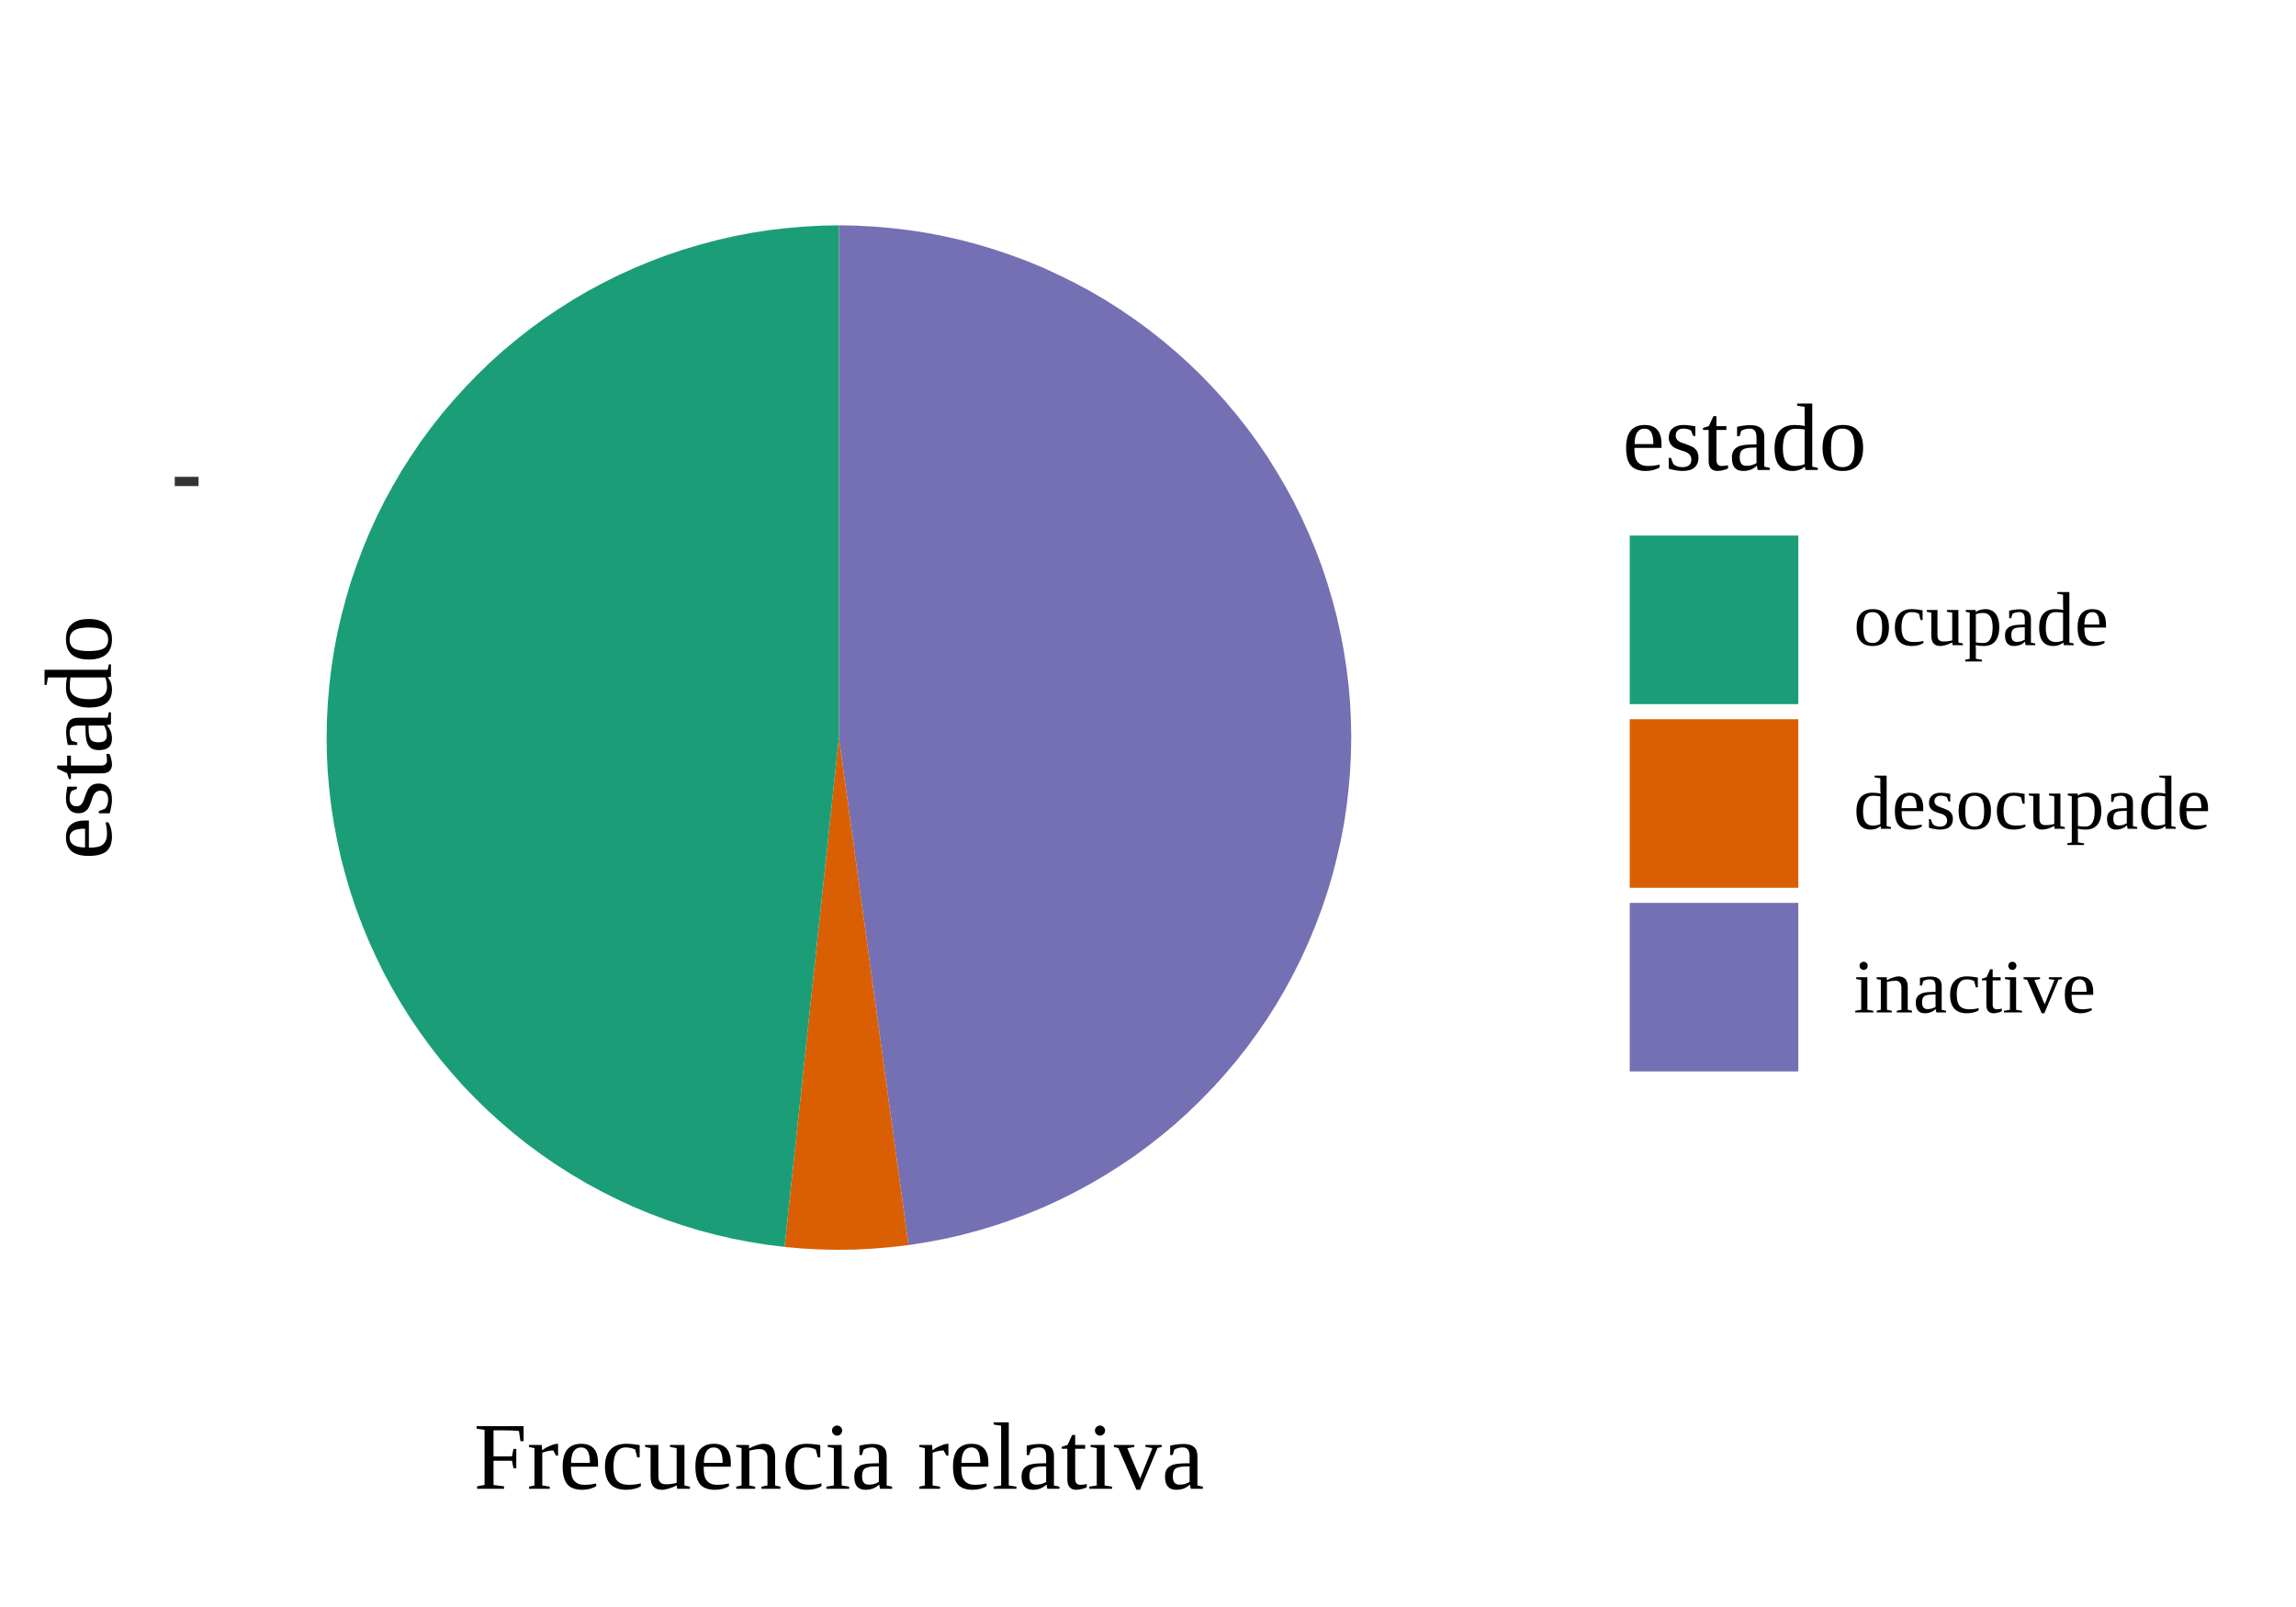
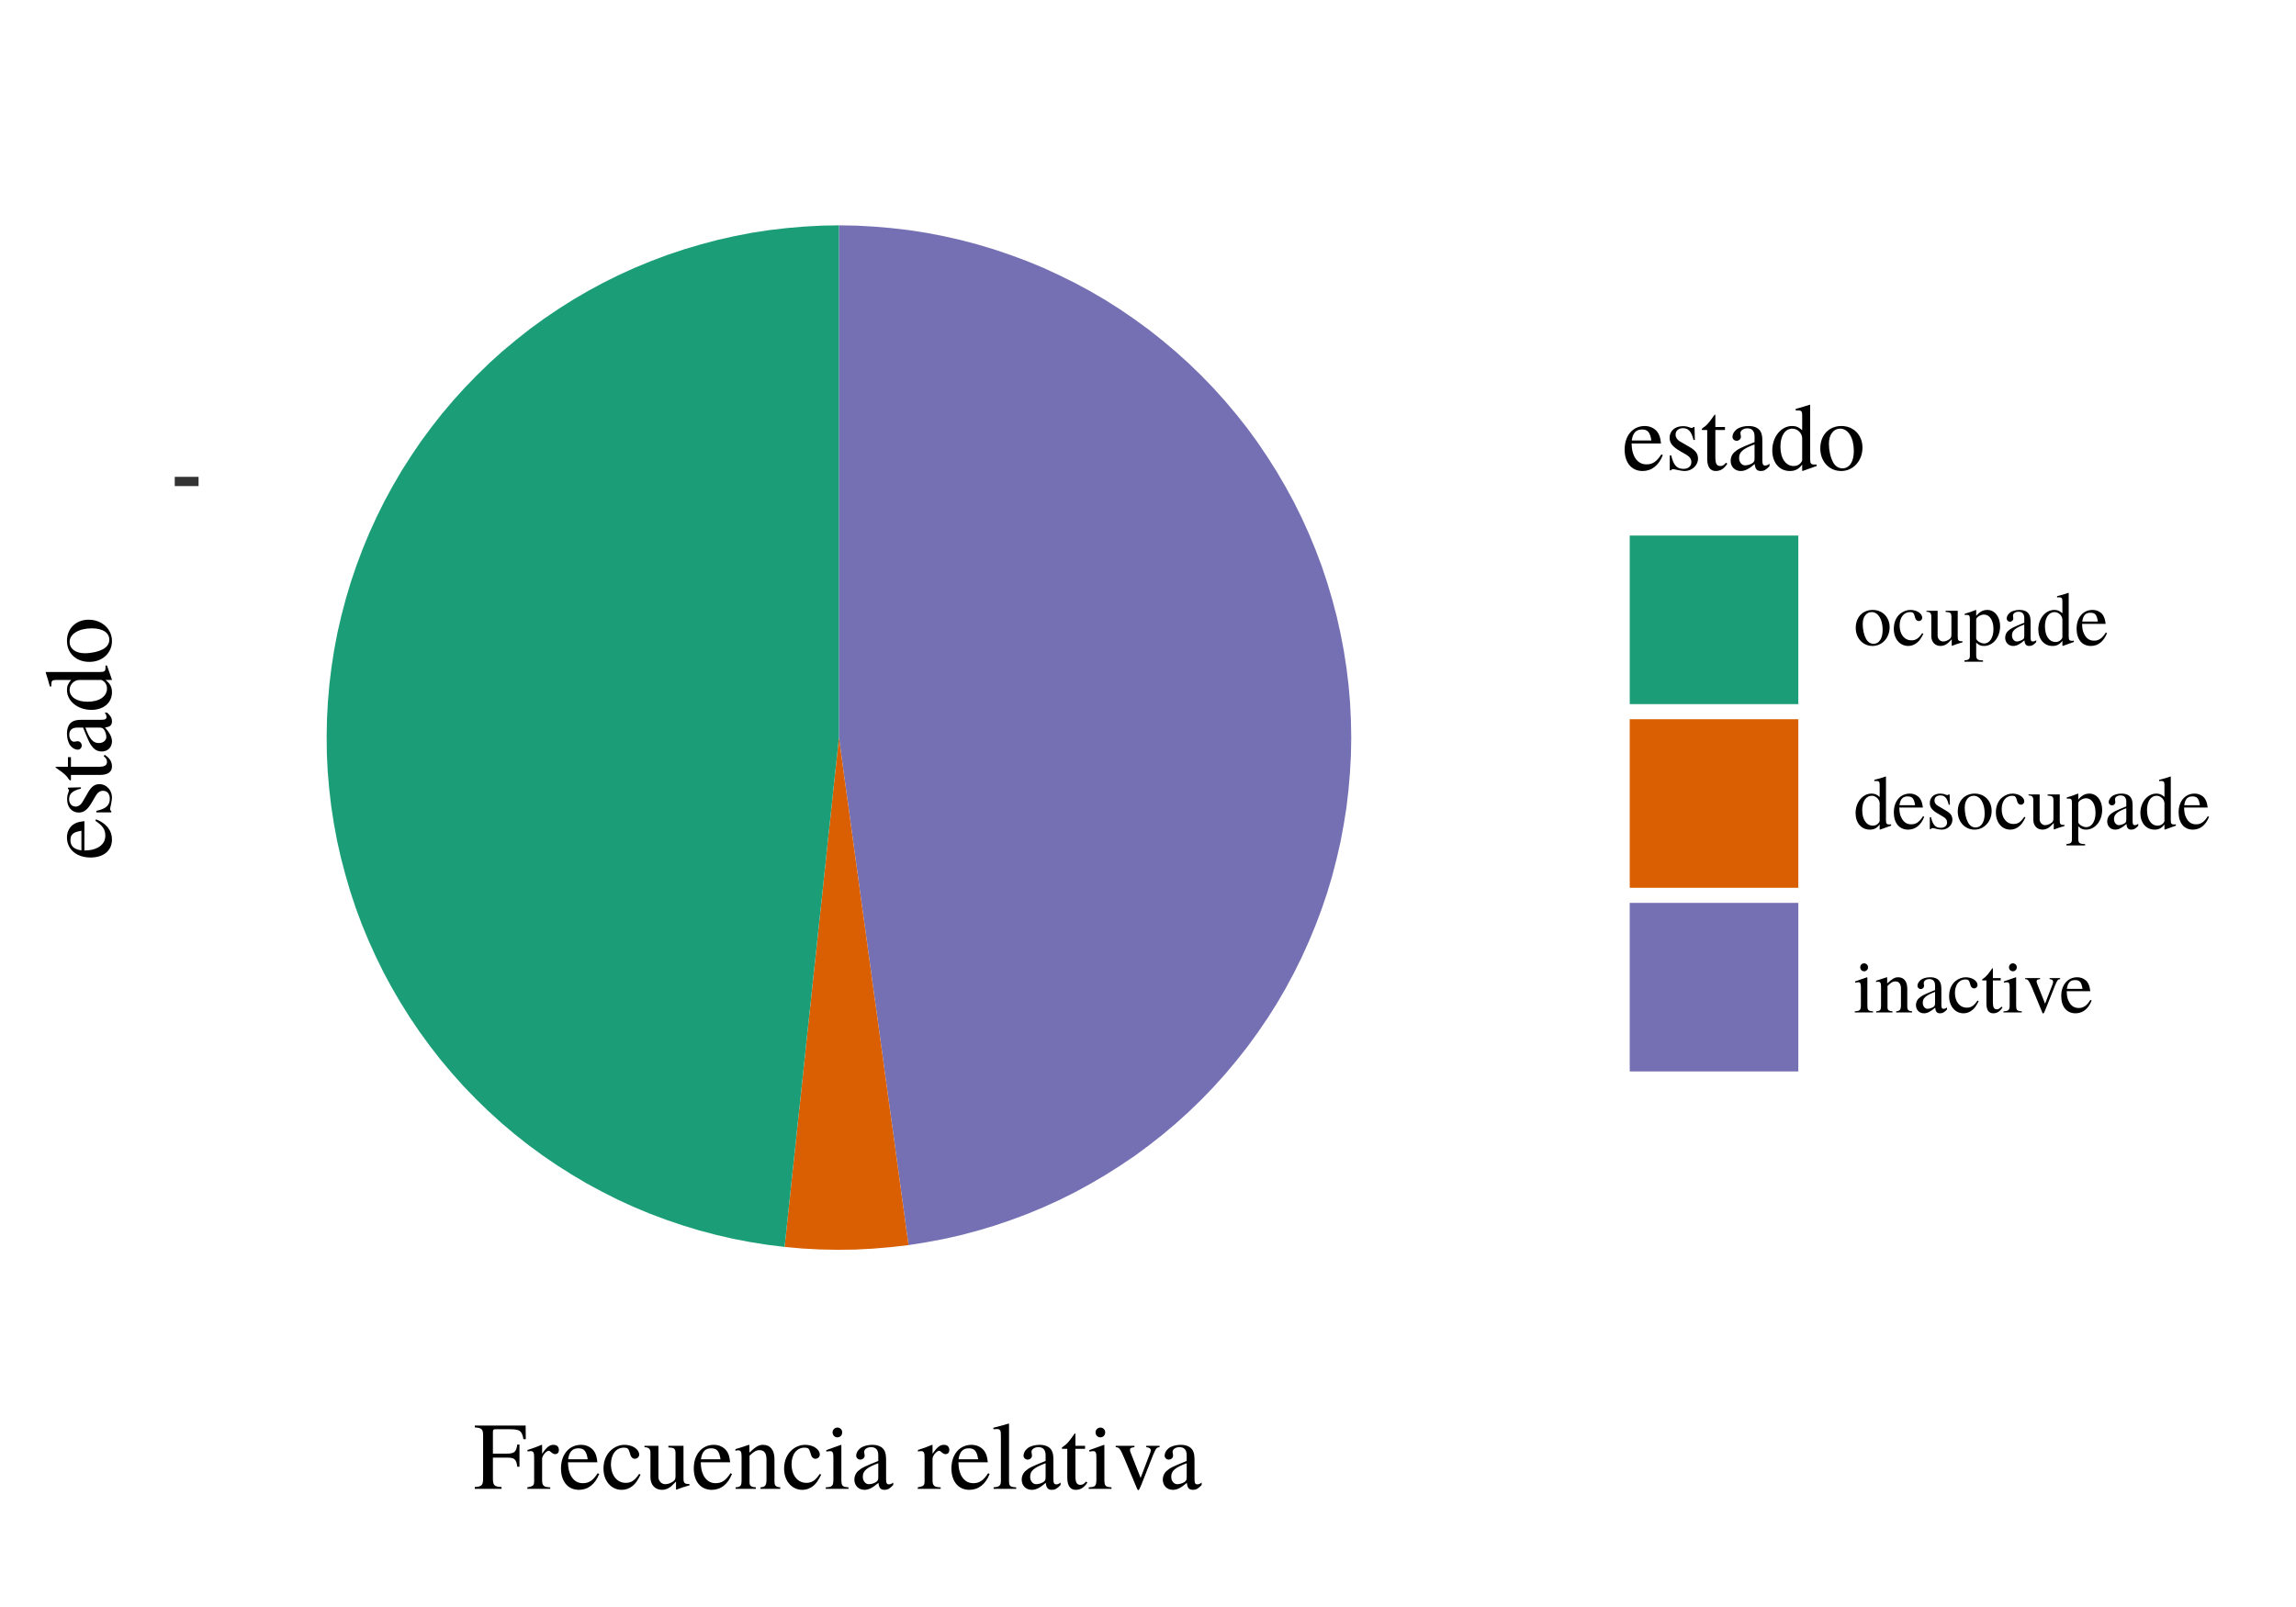
<svg xmlns="http://www.w3.org/2000/svg" viewBox="0 0 216.00 151.20">
  <defs>
    <style type="text/css">
    line, polyline, polygon, path, rect, circle {
      fill: none;
      stroke: #000000;
      stroke-linecap: round;
      stroke-linejoin: round;
      stroke-miterlimit: 10.00;
    }
  </style>
  </defs>
  <rect width="100%" height="100%" style="stroke: none; fill: #FFFFFF;" />
  <defs>
    <clipPath id="cpMC4wMHwyMTYuMDB8MTQ2LjUzfDQuNjc=">
      <rect x="0.00" y="4.67" width="216.00" height="141.86" />
    </clipPath>
  </defs>
  <defs>
    <clipPath id="cpMC4wMHwyMTYuMDB8MTUxLjIwfDAuMDA=">
      <rect x="0.00" y="0.00" width="216.00" height="151.20" />
    </clipPath>
  </defs>
  <defs>
    <clipPath id="cpMTguNjh8MTM5LjE3fDEyOS42NHw5LjE2">
      <rect x="18.68" y="9.16" width="120.49" height="120.49" />
    </clipPath>
  </defs>
-   <polygon points="78.92,69.40 79.15,71.04 79.37,72.69 79.60,74.34 79.83,75.98 80.05,77.63 80.28,79.28 80.50,80.92 80.73,82.57 80.96,84.22 81.18,85.86 81.41,87.51 81.63,89.16 81.86,90.80 82.08,92.45 82.31,94.09 82.54,95.74 82.76,97.39 82.99,99.03 83.21,100.68 83.44,102.33 83.66,103.97 83.89,105.62 84.12,107.27 84.34,108.91 84.57,110.56 84.79,112.21 85.02,113.85 85.24,115.50 85.47,117.15 87.10,116.89 88.71,116.59 90.32,116.23 91.91,115.81 93.49,115.34 95.05,114.81 96.59,114.24 98.11,113.61 99.61,112.93 101.08,112.19 102.53,111.41 103.95,110.58 105.34,109.70 106.71,108.78 108.03,107.81 109.33,106.79 110.59,105.73 111.81,104.63 112.99,103.48 114.14,102.30 115.24,101.08 116.30,99.82 117.32,98.53 118.29,97.20 119.22,95.84 120.10,94.45 120.93,93.03 121.71,91.58 122.44,90.11 123.12,88.61 123.75,87.09 124.33,85.55 124.86,83.99 125.33,82.41 125.74,80.82 126.11,79.21 126.42,77.60 126.67,75.97 126.86,74.33 127.00,72.70 127.09,71.05 127.12,69.41 127.09,67.76 127.01,66.12 126.87,64.48 126.67,62.84 126.42,61.22 126.11,59.60 125.75,57.99 125.33,56.40 124.86,54.82 124.34,53.26 123.76,51.72 123.13,50.20 122.45,48.70 121.72,47.23 120.93,45.78 120.10,44.36 119.23,42.97 118.30,41.61 117.33,40.28 116.31,38.99 115.25,37.73 114.15,36.51 113.00,35.32 111.82,34.18 110.60,33.08 109.34,32.02 108.05,31.00 106.72,30.03 105.36,29.10 103.97,28.22 102.55,27.39 101.10,26.61 99.62,25.88 98.13,25.19 96.61,24.56 95.06,23.99 93.50,23.46 91.93,22.99 90.34,22.57 88.73,22.21 87.11,21.90 85.49,21.65 83.85,21.46 82.21,21.32 80.57,21.23 78.92,21.20 78.92,22.87 78.92,24.53 78.92,26.19 78.92,27.85 78.92,29.51 78.92,31.18 78.92,32.84 78.92,34.50 78.92,36.16 78.92,37.82 78.92,39.48 78.92,41.15 78.92,42.81 78.92,44.47 78.92,46.13 78.92,47.79 78.92,49.46 78.92,51.12 78.92,52.78 78.92,54.44 78.92,56.10 78.92,57.76 78.92,59.43 78.92,61.09 78.92,62.75 78.92,64.41 78.92,66.07 78.92,67.74 78.92,69.40 78.92,69.40 " style="stroke-width: 1.07; stroke: none; fill: #7570B3;" clip-path="url(#cpMTguNjh8MTM5LjE3fDEyOS42NHw5LjE2)" />
-   <polygon points="78.92,69.40 78.75,71.05 78.57,72.70 78.39,74.36 78.22,76.01 78.04,77.66 77.87,79.31 77.69,80.97 77.51,82.62 77.34,84.27 77.16,85.92 76.98,87.58 76.81,89.23 76.63,90.88 76.45,92.53 76.28,94.19 76.10,95.84 75.93,97.49 75.75,99.14 75.57,100.80 75.40,102.45 75.22,104.10 75.04,105.75 74.87,107.41 74.69,109.06 74.51,110.71 74.34,112.36 74.16,114.01 73.99,115.67 73.81,117.32 75.47,117.47 77.14,117.56 78.81,117.59 80.48,117.57 82.15,117.48 83.81,117.34 85.47,117.15 85.24,115.50 85.02,113.85 84.79,112.21 84.57,110.56 84.34,108.91 84.12,107.27 83.89,105.62 83.66,103.97 83.44,102.33 83.21,100.68 82.99,99.03 82.76,97.39 82.54,95.74 82.31,94.09 82.08,92.45 81.86,90.80 81.63,89.16 81.41,87.51 81.18,85.86 80.96,84.22 80.73,82.57 80.50,80.92 80.28,79.28 80.05,77.63 79.83,75.98 79.60,74.34 79.37,72.69 79.15,71.04 78.92,69.40 78.92,69.40 " style="stroke-width: 1.07; stroke: none; fill: #D95F02;" clip-path="url(#cpMTguNjh8MTM5LjE3fDEyOS42NHw5LjE2)" />
-   <polygon points="78.92,69.40 78.92,67.74 78.92,66.07 78.92,64.41 78.92,62.75 78.92,61.09 78.92,59.43 78.92,57.76 78.92,56.10 78.92,54.44 78.92,52.78 78.92,51.12 78.92,49.46 78.92,47.79 78.92,46.13 78.92,44.47 78.92,42.81 78.92,41.15 78.92,39.48 78.92,37.82 78.92,36.16 78.92,34.50 78.92,32.84 78.92,31.18 78.92,29.51 78.92,27.85 78.92,26.19 78.92,24.53 78.92,22.87 78.92,21.20 77.28,21.23 75.64,21.32 74.00,21.46 72.37,21.65 70.74,21.90 69.13,22.21 67.53,22.57 65.94,22.99 64.36,23.46 62.80,23.98 61.26,24.56 59.75,25.18 58.25,25.86 56.78,26.59 55.33,27.37 53.91,28.20 52.52,29.08 51.16,30.00 49.83,30.97 48.54,31.99 47.28,33.04 46.06,34.14 44.88,35.29 43.74,36.47 42.63,37.69 41.57,38.94 40.56,40.23 39.58,41.56 38.66,42.92 37.78,44.30 36.95,45.72 36.16,47.17 35.43,48.64 34.75,50.13 34.12,51.65 33.54,53.19 33.01,54.74 32.54,56.32 32.12,57.91 31.75,59.51 31.44,61.12 31.19,62.75 30.99,64.38 30.85,66.02 30.76,67.66 30.73,69.30 30.75,70.94 30.83,72.59 30.97,74.22 31.16,75.86 31.41,77.48 31.72,79.10 32.07,80.70 32.49,82.29 32.95,83.87 33.47,85.43 34.05,86.97 34.67,88.49 35.35,89.98 36.07,91.46 36.85,92.91 37.68,94.33 38.55,95.72 39.47,97.08 40.44,98.41 41.45,99.71 42.51,100.97 43.60,102.19 44.74,103.37 45.92,104.52 47.14,105.62 48.39,106.69 49.68,107.71 51.00,108.68 52.36,109.61 53.75,110.49 55.16,111.33 56.61,112.11 58.08,112.85 59.57,113.54 61.09,114.17 62.62,114.75 64.18,115.28 65.75,115.76 67.34,116.18 68.94,116.55 70.56,116.86 72.18,117.12 73.81,117.32 73.99,115.67 74.16,114.01 74.34,112.36 74.51,110.71 74.69,109.06 74.87,107.41 75.04,105.75 75.22,104.10 75.40,102.45 75.57,100.80 75.75,99.14 75.93,97.49 76.10,95.84 76.28,94.19 76.45,92.53 76.63,90.88 76.81,89.23 76.98,87.58 77.16,85.92 77.34,84.27 77.51,82.62 77.69,80.97 77.87,79.31 78.04,77.66 78.22,76.01 78.39,74.36 78.57,72.70 78.75,71.05 78.92,69.40 78.92,69.40 " style="stroke-width: 1.07; stroke: none; fill: #1B9E77;" clip-path="url(#cpMTguNjh8MTM5LjE3fDEyOS42NHw5LjE2)" />
+   <polygon points="78.92,69.40 79.15,71.04 79.37,72.69 79.60,74.34 79.83,75.98 80.05,77.63 80.28,79.28 80.50,80.92 80.73,82.57 80.95,84.22 81.18,85.86 81.41,87.51 81.63,89.16 81.86,90.80 82.08,92.45 82.31,94.10 82.54,95.74 82.76,97.39 82.99,99.03 83.21,100.68 83.44,102.33 83.66,103.97 83.89,105.62 84.12,107.27 84.34,108.91 84.57,110.56 84.79,112.21 85.02,113.85 85.24,115.50 85.47,117.15 87.10,116.89 88.71,116.59 90.32,116.23 91.91,115.81 93.49,115.34 95.05,114.81 96.59,114.24 98.11,113.61 99.61,112.93 101.08,112.20 102.53,111.41 103.95,110.58 105.34,109.70 106.71,108.78 108.03,107.81 109.33,106.79 110.59,105.73 111.81,104.63 112.99,103.49 114.14,102.30 115.24,101.08 116.30,99.82 117.32,98.53 118.29,97.20 119.22,95.84 120.10,94.45 120.93,93.03 121.71,91.58 122.44,90.11 123.12,88.61 123.75,87.09 124.33,85.55 124.86,83.99 125.33,82.41 125.74,80.82 126.11,79.21 126.41,77.60 126.67,75.97 126.86,74.34 127.00,72.70 127.09,71.05 127.12,69.41 127.09,67.76 127.01,66.12 126.87,64.48 126.67,62.84 126.42,61.22 126.11,59.60 125.75,57.99 125.33,56.40 124.86,54.82 124.34,53.26 123.76,51.72 123.13,50.20 122.45,48.70 121.72,47.23 120.93,45.78 120.10,44.36 119.22,42.97 118.30,41.61 117.33,40.28 116.31,38.99 115.25,37.73 114.15,36.51 113.00,35.32 111.82,34.18 110.60,33.08 109.34,32.02 108.05,31.00 106.72,30.03 105.36,29.10 103.97,28.22 102.55,27.39 101.10,26.61 99.62,25.88 98.13,25.19 96.60,24.56 95.06,23.99 93.50,23.46 91.93,22.99 90.33,22.57 88.73,22.21 87.11,21.90 85.49,21.65 83.85,21.46 82.21,21.32 80.57,21.23 78.92,21.20 78.92,22.87 78.92,24.53 78.92,26.19 78.92,27.85 78.92,29.51 78.92,31.18 78.92,32.84 78.92,34.50 78.92,36.16 78.92,37.82 78.92,39.48 78.92,41.15 78.92,42.81 78.92,44.47 78.92,46.13 78.92,47.79 78.92,49.46 78.92,51.12 78.92,52.78 78.92,54.44 78.92,56.10 78.92,57.77 78.92,59.43 78.92,61.09 78.92,62.75 78.92,64.41 78.92,66.07 78.92,67.74 78.92,69.40 78.92,69.40 " style="stroke-width: 1.07; stroke: none; fill: #7570B3;" clip-path="url(#cpMTguNjh8MTM5LjE3fDEyOS42NHw5LjE2)" />
+   <polygon points="78.92,69.40 78.75,71.05 78.57,72.70 78.39,74.36 78.22,76.01 78.04,77.66 77.86,79.31 77.69,80.97 77.51,82.62 77.34,84.27 77.16,85.92 76.98,87.58 76.81,89.23 76.63,90.88 76.45,92.53 76.28,94.19 76.10,95.84 75.92,97.49 75.75,99.14 75.57,100.80 75.40,102.45 75.22,104.10 75.04,105.75 74.87,107.41 74.69,109.06 74.51,110.71 74.34,112.36 74.16,114.02 73.99,115.67 73.81,117.32 75.47,117.47 77.14,117.56 78.81,117.59 80.48,117.57 82.15,117.48 83.81,117.34 85.47,117.15 85.24,115.50 85.02,113.85 84.79,112.21 84.57,110.56 84.34,108.91 84.12,107.27 83.89,105.62 83.66,103.97 83.44,102.33 83.21,100.68 82.99,99.03 82.76,97.39 82.54,95.74 82.31,94.10 82.08,92.45 81.86,90.80 81.63,89.16 81.41,87.51 81.18,85.86 80.95,84.22 80.73,82.57 80.50,80.92 80.28,79.28 80.05,77.63 79.83,75.98 79.60,74.34 79.37,72.69 79.15,71.04 78.92,69.40 78.92,69.40 " style="stroke-width: 1.07; stroke: none; fill: #D95F02;" clip-path="url(#cpMTguNjh8MTM5LjE3fDEyOS42NHw5LjE2)" />
+   <polygon points="78.92,69.40 78.92,67.74 78.92,66.07 78.92,64.41 78.92,62.75 78.92,61.09 78.92,59.43 78.92,57.77 78.92,56.10 78.92,54.44 78.92,52.78 78.92,51.12 78.92,49.46 78.92,47.79 78.92,46.13 78.92,44.47 78.92,42.81 78.92,41.15 78.92,39.48 78.92,37.82 78.92,36.16 78.92,34.50 78.92,32.84 78.92,31.18 78.92,29.51 78.92,27.85 78.92,26.19 78.92,24.53 78.92,22.87 78.92,21.20 77.28,21.23 75.64,21.32 74.00,21.46 72.37,21.65 70.74,21.90 69.13,22.21 67.53,22.57 65.94,22.99 64.36,23.46 62.80,23.98 61.26,24.56 59.75,25.18 58.25,25.86 56.78,26.59 55.33,27.37 53.91,28.20 52.52,29.08 51.16,30.00 49.83,30.97 48.54,31.99 47.28,33.04 46.06,34.14 44.88,35.29 43.73,36.47 42.63,37.69 41.57,38.94 40.56,40.23 39.58,41.56 38.66,42.92 37.78,44.30 36.95,45.72 36.16,47.17 35.43,48.64 34.75,50.13 34.12,51.65 33.54,53.19 33.01,54.75 32.54,56.32 32.12,57.91 31.75,59.51 31.44,61.13 31.19,62.75 30.99,64.38 30.85,66.02 30.76,67.66 30.73,69.30 30.75,70.95 30.83,72.59 30.97,74.22 31.16,75.86 31.41,77.48 31.71,79.10 32.07,80.70 32.49,82.29 32.95,83.87 33.47,85.43 34.04,86.97 34.67,88.49 35.35,89.99 36.07,91.46 36.85,92.91 37.68,94.33 38.55,95.72 39.47,97.08 40.44,98.41 41.45,99.71 42.51,100.97 43.60,102.19 44.74,103.37 45.92,104.52 47.14,105.63 48.39,106.69 49.68,107.71 51.00,108.68 52.36,109.61 53.75,110.49 55.16,111.33 56.61,112.11 58.07,112.85 59.57,113.54 61.08,114.17 62.62,114.75 64.18,115.28 65.75,115.76 67.34,116.18 68.94,116.55 70.55,116.86 72.18,117.12 73.81,117.32 73.99,115.67 74.16,114.02 74.34,112.36 74.51,110.71 74.69,109.06 74.87,107.41 75.04,105.75 75.22,104.10 75.40,102.45 75.57,100.80 75.75,99.14 75.92,97.49 76.10,95.84 76.28,94.19 76.45,92.53 76.63,90.88 76.81,89.23 76.98,87.58 77.16,85.92 77.34,84.27 77.51,82.62 77.69,80.97 77.86,79.31 78.04,77.66 78.22,76.01 78.39,74.36 78.57,72.70 78.75,71.05 78.92,69.40 78.92,69.40 " style="stroke-width: 1.07; stroke: none; fill: #1B9E77;" clip-path="url(#cpMTguNjh8MTM5LjE3fDEyOS42NHw5LjE2)" />
  <defs>
    <clipPath id="cpMC4wMHwyMTYuMDB8MTUxLjIwfDAuMDA=">
      <rect x="0.00" y="0.00" width="216.00" height="151.20" />
    </clipPath>
  </defs>
  <polyline points="16.44,45.30 18.68,45.30 " style="stroke-width: 0.87; stroke: #333333; stroke-linecap: butt;" clip-path="url(#cpMC4wMHwyMTYuMDB8MTUxLjIwfDAuMDA=)" />
  <g clip-path="url(#cpMC4wMHwyMTYuMDB8MTUxLjIwfDAuMDA=)">
-     <text x="44.57" y="140.08" style="font-size: 9.00px; font-family: Times New Roman;" textLength="68.71px" lengthAdjust="spacingAndGlyphs">Frecuencia relativa</text>
+     <text x="44.56" y="140.08" style="font-size: 9.00px; font-family: TeX Gyre Termes;" textLength="68.72px" lengthAdjust="spacingAndGlyphs">Frecuencia relativa</text>
  </g>
  <g clip-path="url(#cpMC4wMHwyMTYuMDB8MTUxLjIwfDAuMDA=)">
-     <text transform="translate(10.44,80.89) rotate(-90)" style="font-size: 9.00px; font-family: Times New Roman;" textLength="22.99px" lengthAdjust="spacingAndGlyphs">estado</text>
+     <text transform="translate(10.44,80.90) rotate(-90)" style="font-size: 9.00px; font-family: TeX Gyre Termes;" textLength="23.00px" lengthAdjust="spacingAndGlyphs">estado</text>
  </g>
  <g clip-path="url(#cpMC4wMHwyMTYuMDB8MTUxLjIwfDAuMDA=)">
-     <text x="152.62" y="44.22" style="font-size: 9.00px; font-family: Times New Roman;" textLength="22.99px" lengthAdjust="spacingAndGlyphs">estado</text>
+     <text x="152.62" y="44.22" style="font-size: 9.00px; font-family: TeX Gyre Termes;" textLength="23.00px" lengthAdjust="spacingAndGlyphs">estado</text>
  </g>
  <rect x="153.32" y="50.39" width="15.86" height="15.86" style="stroke-width: 1.07; stroke: none; stroke-linecap: square; stroke-linejoin: miter; fill: #1B9E77;" clip-path="url(#cpMC4wMHwyMTYuMDB8MTUxLjIwfDAuMDA=)" />
  <rect x="153.32" y="67.67" width="15.86" height="15.86" style="stroke-width: 1.07; stroke: none; stroke-linecap: square; stroke-linejoin: miter; fill: #D95F02;" clip-path="url(#cpMC4wMHwyMTYuMDB8MTUxLjIwfDAuMDA=)" />
  <rect x="153.32" y="84.95" width="15.86" height="15.86" style="stroke-width: 1.07; stroke: none; stroke-linecap: square; stroke-linejoin: miter; fill: #7570B3;" clip-path="url(#cpMC4wMHwyMTYuMDB8MTUxLjIwfDAuMDA=)" />
  <g clip-path="url(#cpMC4wMHwyMTYuMDB8MTUxLjIwfDAuMDA=)">
-     <text x="174.38" y="60.70" style="font-size: 7.20px; font-family: Times New Roman;" textLength="23.99px" lengthAdjust="spacingAndGlyphs">ocupade</text>
+     <text x="174.38" y="60.70" style="font-size: 7.20px; font-family: TeX Gyre Termes;" textLength="23.99px" lengthAdjust="spacingAndGlyphs">ocupade</text>
  </g>
  <g clip-path="url(#cpMC4wMHwyMTYuMDB8MTUxLjIwfDAuMDA=)">
-     <text x="174.38" y="77.98" style="font-size: 7.20px; font-family: Times New Roman;" textLength="33.58px" lengthAdjust="spacingAndGlyphs">desocupade</text>
+     <text x="174.38" y="77.98" style="font-size: 7.20px; font-family: TeX Gyre Termes;" textLength="33.59px" lengthAdjust="spacingAndGlyphs">desocupade</text>
  </g>
  <g clip-path="url(#cpMC4wMHwyMTYuMDB8MTUxLjIwfDAuMDA=)">
-     <text x="174.38" y="95.26" style="font-size: 7.20px; font-family: Times New Roman;" textLength="22.79px" lengthAdjust="spacingAndGlyphs">inactive</text>
+     <text x="174.38" y="95.26" style="font-size: 7.20px; font-family: TeX Gyre Termes;" textLength="22.80px" lengthAdjust="spacingAndGlyphs">inactive</text>
  </g>
</svg>
